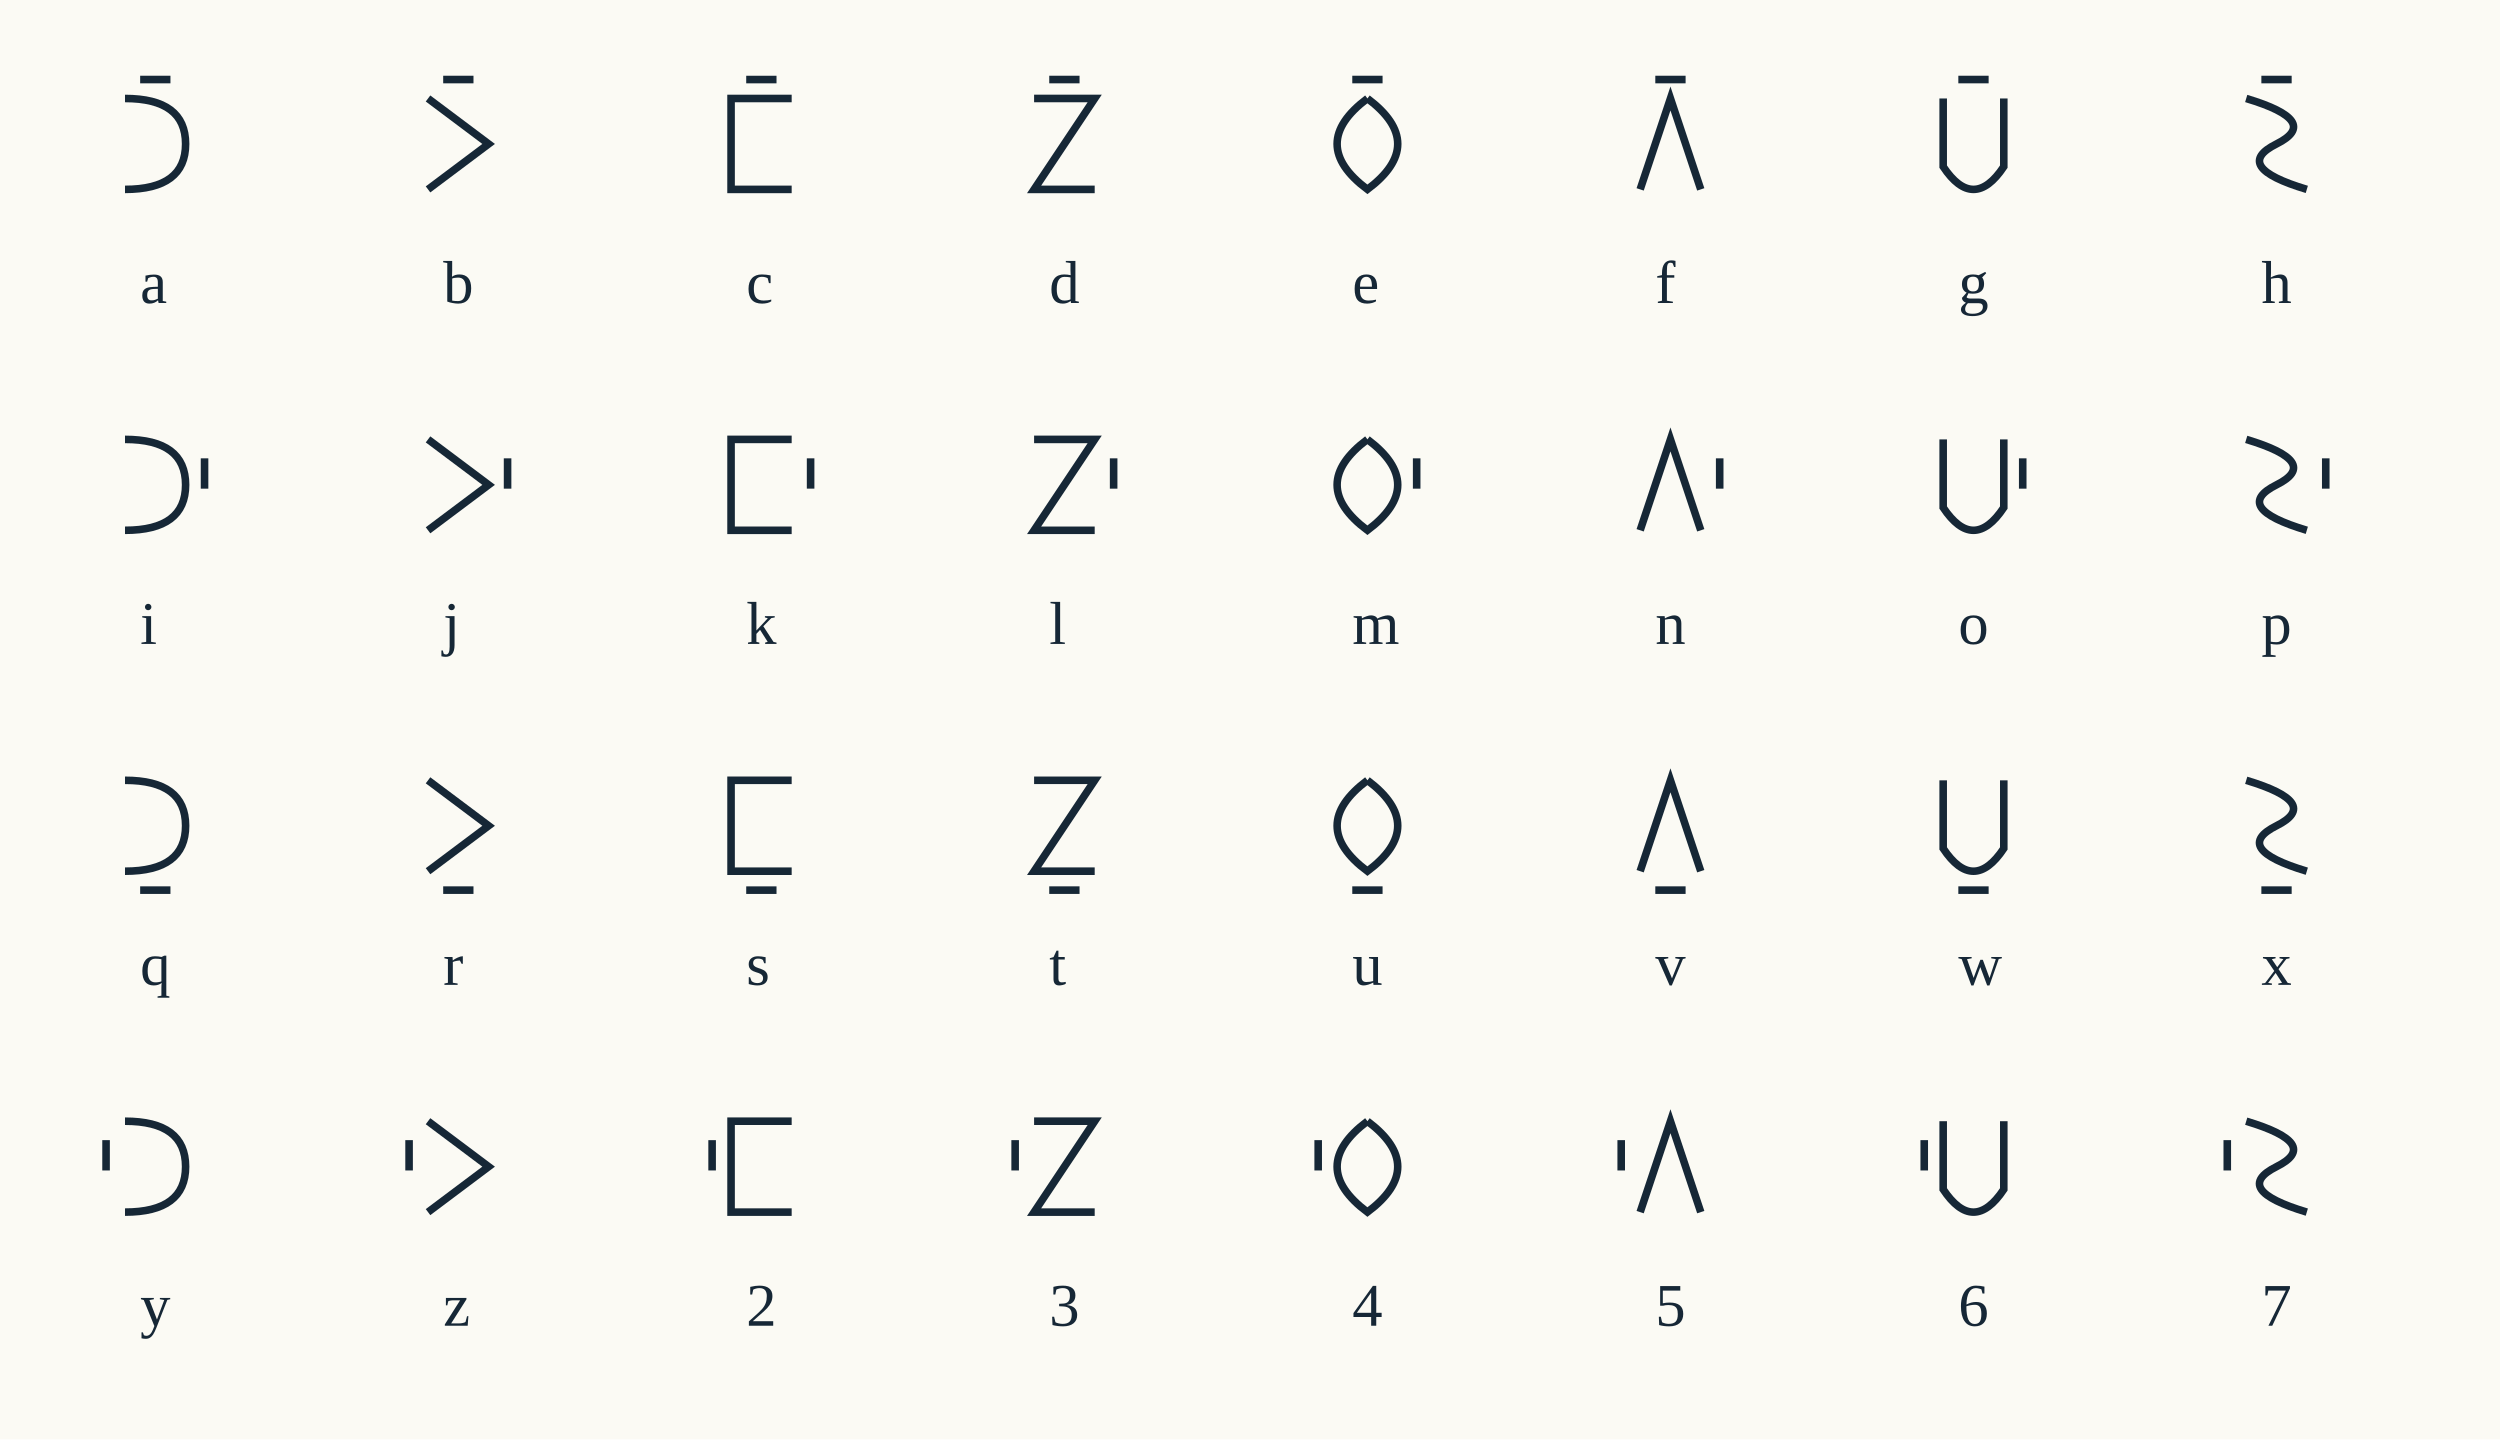
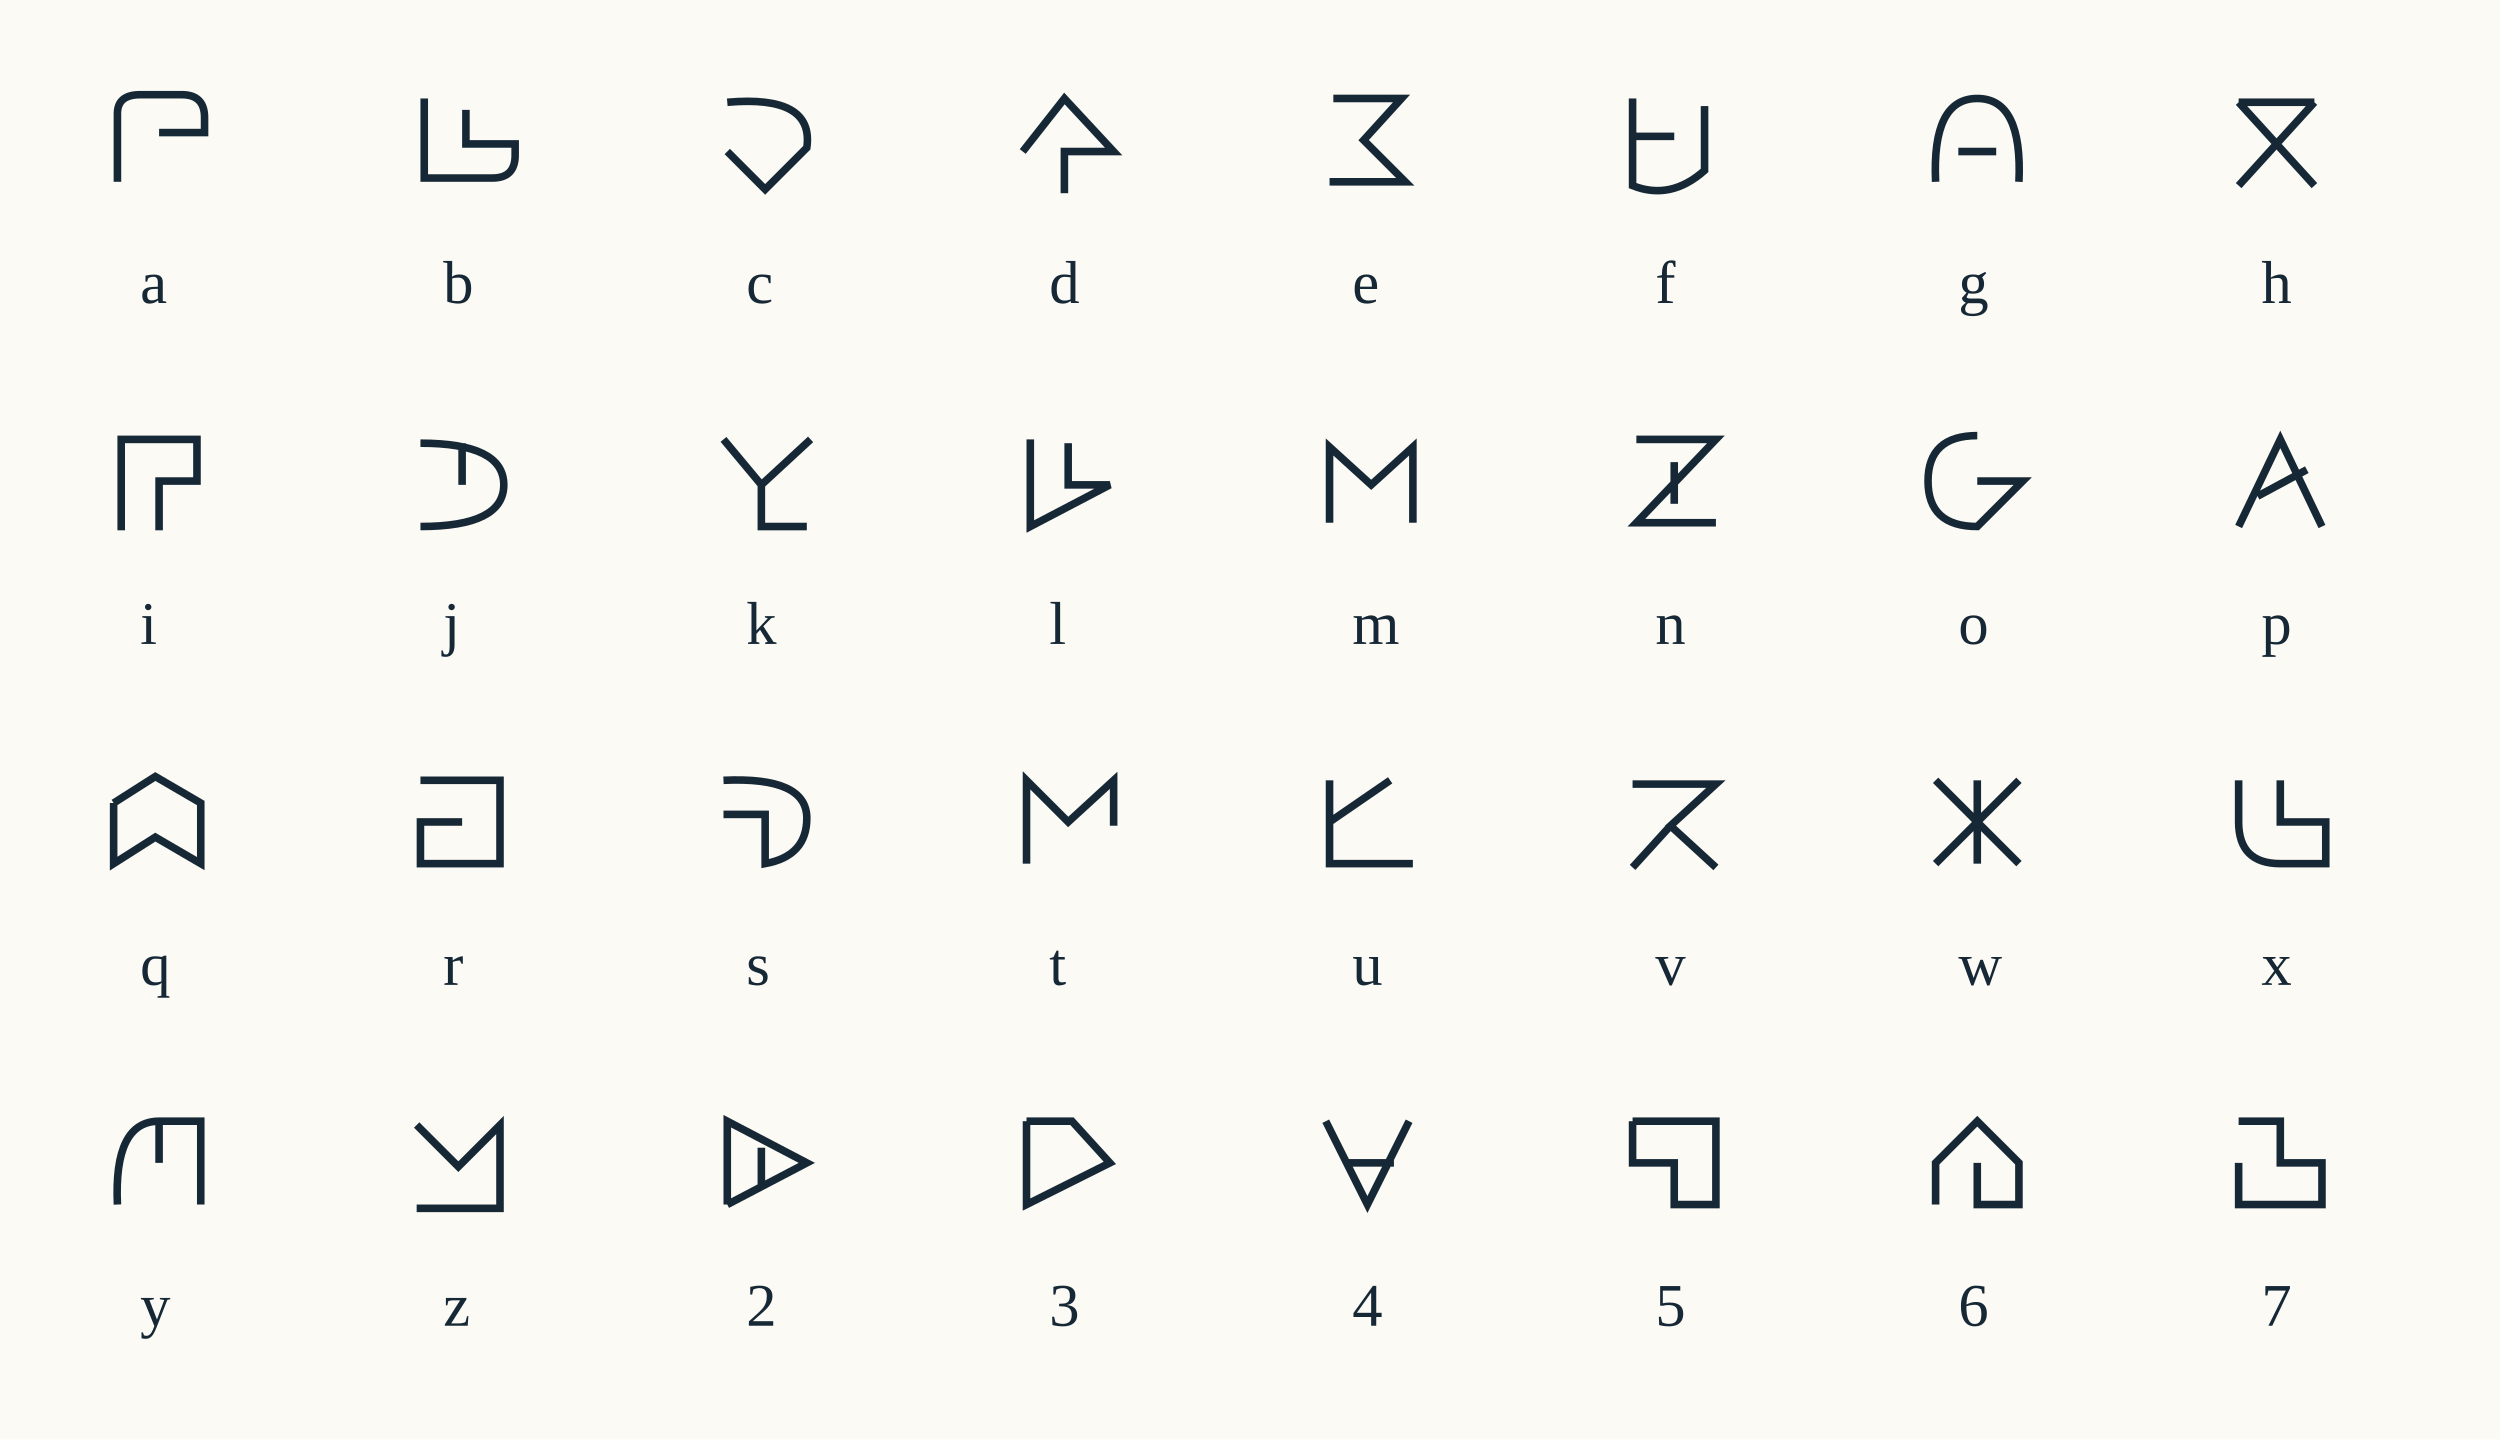
<svg xmlns="http://www.w3.org/2000/svg" width="660" height="380">
  <rect width="100%" height="100%" fill="#fbfaf4" />
  <g fill="none" stroke="#162736" stroke-width="2">
-     <path transform="translate(25,20)" d="M8 6 Q24 6 24 18 Q24 30 8 30 M12 1 L20 1" />
+     <path transform="translate(25,20)" d="M6 28 L6 10 Q6 5 12 5 L23 5 Q29 5 29 11 L29 15 L17 15" />
    <text x="37" y="80" stroke="none" fill="#162736" font-size="16">a</text>
-     <path transform="translate(105,20)" d="M8 6 L24 18 L8 30 M12 1 L20 1" />
+     <path transform="translate(105,20)" d="M7 6 L7 27 L25 27 Q31 27 31 21 L31 18 L18 18 L18 9" />
    <text x="117" y="80" stroke="none" fill="#162736" font-size="16">b</text>
-     <path transform="translate(185,20)" d="M24 6 L8 6 L8 30 L24 30 M12 1 L20 1" />
+     <path transform="translate(185,20)" d="M7 7 Q30 5 28 19 L17 30 L7 20" />
    <text x="197" y="80" stroke="none" fill="#162736" font-size="16">c</text>
-     <path transform="translate(265,20)" d="M8 6 L24 6 L8 30 L24 30 M12 1 L20 1" />
+     <path transform="translate(265,20)" d="M5 20 L16 6 L29 20 L16 20 L16 31" />
    <text x="277" y="80" stroke="none" fill="#162736" font-size="16">d</text>
-     <path transform="translate(345,20)" d="M16 6 Q0 18 16 30 Q32 18 16 6 M12 1 L20 1" />
+     <path transform="translate(345,20)" d="M7 6 L25 6 L15 17 L26 28 L6 28" />
    <text x="357" y="80" stroke="none" fill="#162736" font-size="16">e</text>
-     <path transform="translate(425,20)" d="M8 30 L16 6 L24 30 M12 1 L20 1" />
+     <path transform="translate(425,20)" d="M6 6 L6 29 Q16 33 25 25 L25 8 M6 16 L17 16" />
    <text x="437" y="80" stroke="none" fill="#162736" font-size="16">f</text>
-     <path transform="translate(505,20)" d="M8 6 L8 24 Q16 36 24 24 L24 6 M12 1 L20 1" />
+     <path transform="translate(505,20)" d="M6 28 Q5 6 17 6 Q29 6 28 28 M12 20 L22 20" />
    <text x="517" y="80" stroke="none" fill="#162736" font-size="16">g</text>
-     <path transform="translate(585,20)" d="M8 6 Q28 12 16 18 Q4 24 24 30 M12 1 L20 1" />
+     <path transform="translate(585,20)" d="M6 7 L26 29 M26 7 L6 29 M6 7 L26 7" />
    <text x="597" y="80" stroke="none" fill="#162736" font-size="16">h</text>
-     <path transform="translate(25,110)" d="M8 6 Q24 6 24 18 Q24 30 8 30 M29 11 L29 19" />
+     <path transform="translate(25,110)" d="M7 30 L7 6 L27 6 L27 17 L17 17 L17 30" />
    <text x="37" y="170" stroke="none" fill="#162736" font-size="16">i</text>
-     <path transform="translate(105,110)" d="M8 6 L24 18 L8 30 M29 11 L29 19" />
+     <path transform="translate(105,110)" d="M6 7 Q28 7 28 18 Q28 29 6 29 M17 7 L17 18" />
    <text x="117" y="170" stroke="none" fill="#162736" font-size="16">j</text>
-     <path transform="translate(185,110)" d="M24 6 L8 6 L8 30 L24 30 M29 11 L29 19" />
+     <path transform="translate(185,110)" d="M6 6 L16 18 L29 6 M16 18 L16 29 L28 29" />
    <text x="197" y="170" stroke="none" fill="#162736" font-size="16">k</text>
-     <path transform="translate(265,110)" d="M8 6 L24 6 L8 30 L24 30 M29 11 L29 19" />
+     <path transform="translate(265,110)" d="M7 6 L7 29 L28 18 L17 18 L17 7" />
    <text x="277" y="170" stroke="none" fill="#162736" font-size="16">l</text>
-     <path transform="translate(345,110)" d="M16 6 Q0 18 16 30 Q32 18 16 6 M29 11 L29 19" />
+     <path transform="translate(345,110)" d="M6 28 L6 8 L17 18 L28 8 L28 28" />
    <text x="357" y="170" stroke="none" fill="#162736" font-size="16">m</text>
-     <path transform="translate(425,110)" d="M8 30 L16 6 L24 30 M29 11 L29 19" />
+     <path transform="translate(425,110)" d="M7 6 L28 6 L7 28 L28 28 M17 12 L17 23" />
    <text x="437" y="170" stroke="none" fill="#162736" font-size="16">n</text>
-     <path transform="translate(505,110)" d="M8 6 L8 24 Q16 36 24 24 L24 6 M29 11 L29 19" />
+     <path transform="translate(505,110)" d="M17 5 Q4 5 4 17 Q4 29 17 29 L29 17 L17 17" />
    <text x="517" y="170" stroke="none" fill="#162736" font-size="16">o</text>
-     <path transform="translate(585,110)" d="M8 6 Q28 12 16 18 Q4 24 24 30 M29 11 L29 19" />
+     <path transform="translate(585,110)" d="M6 29 L17 6 L28 29 M11 21 L24 14" />
    <text x="597" y="170" stroke="none" fill="#162736" font-size="16">p</text>
-     <path transform="translate(25,200)" d="M8 6 Q24 6 24 18 Q24 30 8 30 M12 35 L20 35" />
+     <path transform="translate(25,200)" d="M5 12 L16 5 L28 12 L28 28 L16 21 L5 28 L5 12" />
    <text x="37" y="260" stroke="none" fill="#162736" font-size="16">q</text>
-     <path transform="translate(105,200)" d="M8 6 L24 18 L8 30 M12 35 L20 35" />
+     <path transform="translate(105,200)" d="M6 6 L27 6 L27 28 L6 28 L6 17 L17 17" />
    <text x="117" y="260" stroke="none" fill="#162736" font-size="16">r</text>
-     <path transform="translate(185,200)" d="M24 6 L8 6 L8 30 L24 30 M12 35 L20 35" />
+     <path transform="translate(185,200)" d="M6 6 Q28 5 28 16 Q28 26 17 28 L17 15 L6 15" />
    <text x="197" y="260" stroke="none" fill="#162736" font-size="16">s</text>
-     <path transform="translate(265,200)" d="M8 6 L24 6 L8 30 L24 30 M12 35 L20 35" />
+     <path transform="translate(265,200)" d="M6 28 L6 6 L17 17 L29 6 L29 18" />
    <text x="277" y="260" stroke="none" fill="#162736" font-size="16">t</text>
-     <path transform="translate(345,200)" d="M16 6 Q0 18 16 30 Q32 18 16 6 M12 35 L20 35" />
+     <path transform="translate(345,200)" d="M6 6 L6 28 L28 28 M6 17 L22 6" />
    <text x="357" y="260" stroke="none" fill="#162736" font-size="16">u</text>
-     <path transform="translate(425,200)" d="M8 30 L16 6 L24 30 M12 35 L20 35" />
+     <path transform="translate(425,200)" d="M6 7 L28 7 L16 18 L28 29 M16 18 L6 29" />
    <text x="437" y="260" stroke="none" fill="#162736" font-size="16">v</text>
-     <path transform="translate(505,200)" d="M8 6 L8 24 Q16 36 24 24 L24 6 M12 35 L20 35" />
+     <path transform="translate(505,200)" d="M6 6 L28 28 M6 28 L28 6 M17 6 L17 28" />
    <text x="517" y="260" stroke="none" fill="#162736" font-size="16">w</text>
-     <path transform="translate(585,200)" d="M8 6 Q28 12 16 18 Q4 24 24 30 M12 35 L20 35" />
+     <path transform="translate(585,200)" d="M6 6 L6 17 Q6 28 17 28 L29 28 L29 17 L17 17 L17 6" />
    <text x="597" y="260" stroke="none" fill="#162736" font-size="16">x</text>
-     <path transform="translate(25,290)" d="M8 6 Q24 6 24 18 Q24 30 8 30 M3 11 L3 19" />
+     <path transform="translate(25,290)" d="M6 28 Q5 6 17 6 L28 6 L28 28 M17 6 L17 17" />
    <text x="37" y="350" stroke="none" fill="#162736" font-size="16">y</text>
-     <path transform="translate(105,290)" d="M8 6 L24 18 L8 30 M3 11 L3 19" />
+     <path transform="translate(105,290)" d="M5 7 L16 18 L27 7 L27 29 L5 29" />
    <text x="117" y="350" stroke="none" fill="#162736" font-size="16">z</text>
-     <path transform="translate(185,290)" d="M24 6 L8 6 L8 30 L24 30 M3 11 L3 19" />
+     <path transform="translate(185,290)" d="M7 28 L7 6 L28 17 L7 28 M16 13 L16 23" />
    <text x="197" y="350" stroke="none" fill="#162736" font-size="16">2</text>
-     <path transform="translate(265,290)" d="M8 6 L24 6 L8 30 L24 30 M3 11 L3 19" />
+     <path transform="translate(265,290)" d="M6 6 L6 28 L28 17 L18 6 L6 6" />
    <text x="277" y="350" stroke="none" fill="#162736" font-size="16">3</text>
-     <path transform="translate(345,290)" d="M16 6 Q0 18 16 30 Q32 18 16 6 M3 11 L3 19" />
+     <path transform="translate(345,290)" d="M5 6 L16 28 L27 6 M10 17 L23 17" />
    <text x="357" y="350" stroke="none" fill="#162736" font-size="16">4</text>
-     <path transform="translate(425,290)" d="M8 30 L16 6 L24 30 M3 11 L3 19" />
+     <path transform="translate(425,290)" d="M6 6 L28 6 L28 28 L17 28 L17 17 L6 17 L6 6" />
    <text x="437" y="350" stroke="none" fill="#162736" font-size="16">5</text>
-     <path transform="translate(505,290)" d="M8 6 L8 24 Q16 36 24 24 L24 6 M3 11 L3 19" />
+     <path transform="translate(505,290)" d="M6 28 L6 17 L17 6 L28 17 L28 28 L17 28 L17 17" />
    <text x="517" y="350" stroke="none" fill="#162736" font-size="16">6</text>
-     <path transform="translate(585,290)" d="M8 6 Q28 12 16 18 Q4 24 24 30 M3 11 L3 19" />
+     <path transform="translate(585,290)" d="M6 6 L17 6 L17 17 L28 17 L28 28 L6 28 L6 17" />
    <text x="597" y="350" stroke="none" fill="#162736" font-size="16">7</text>
  </g>
</svg>
